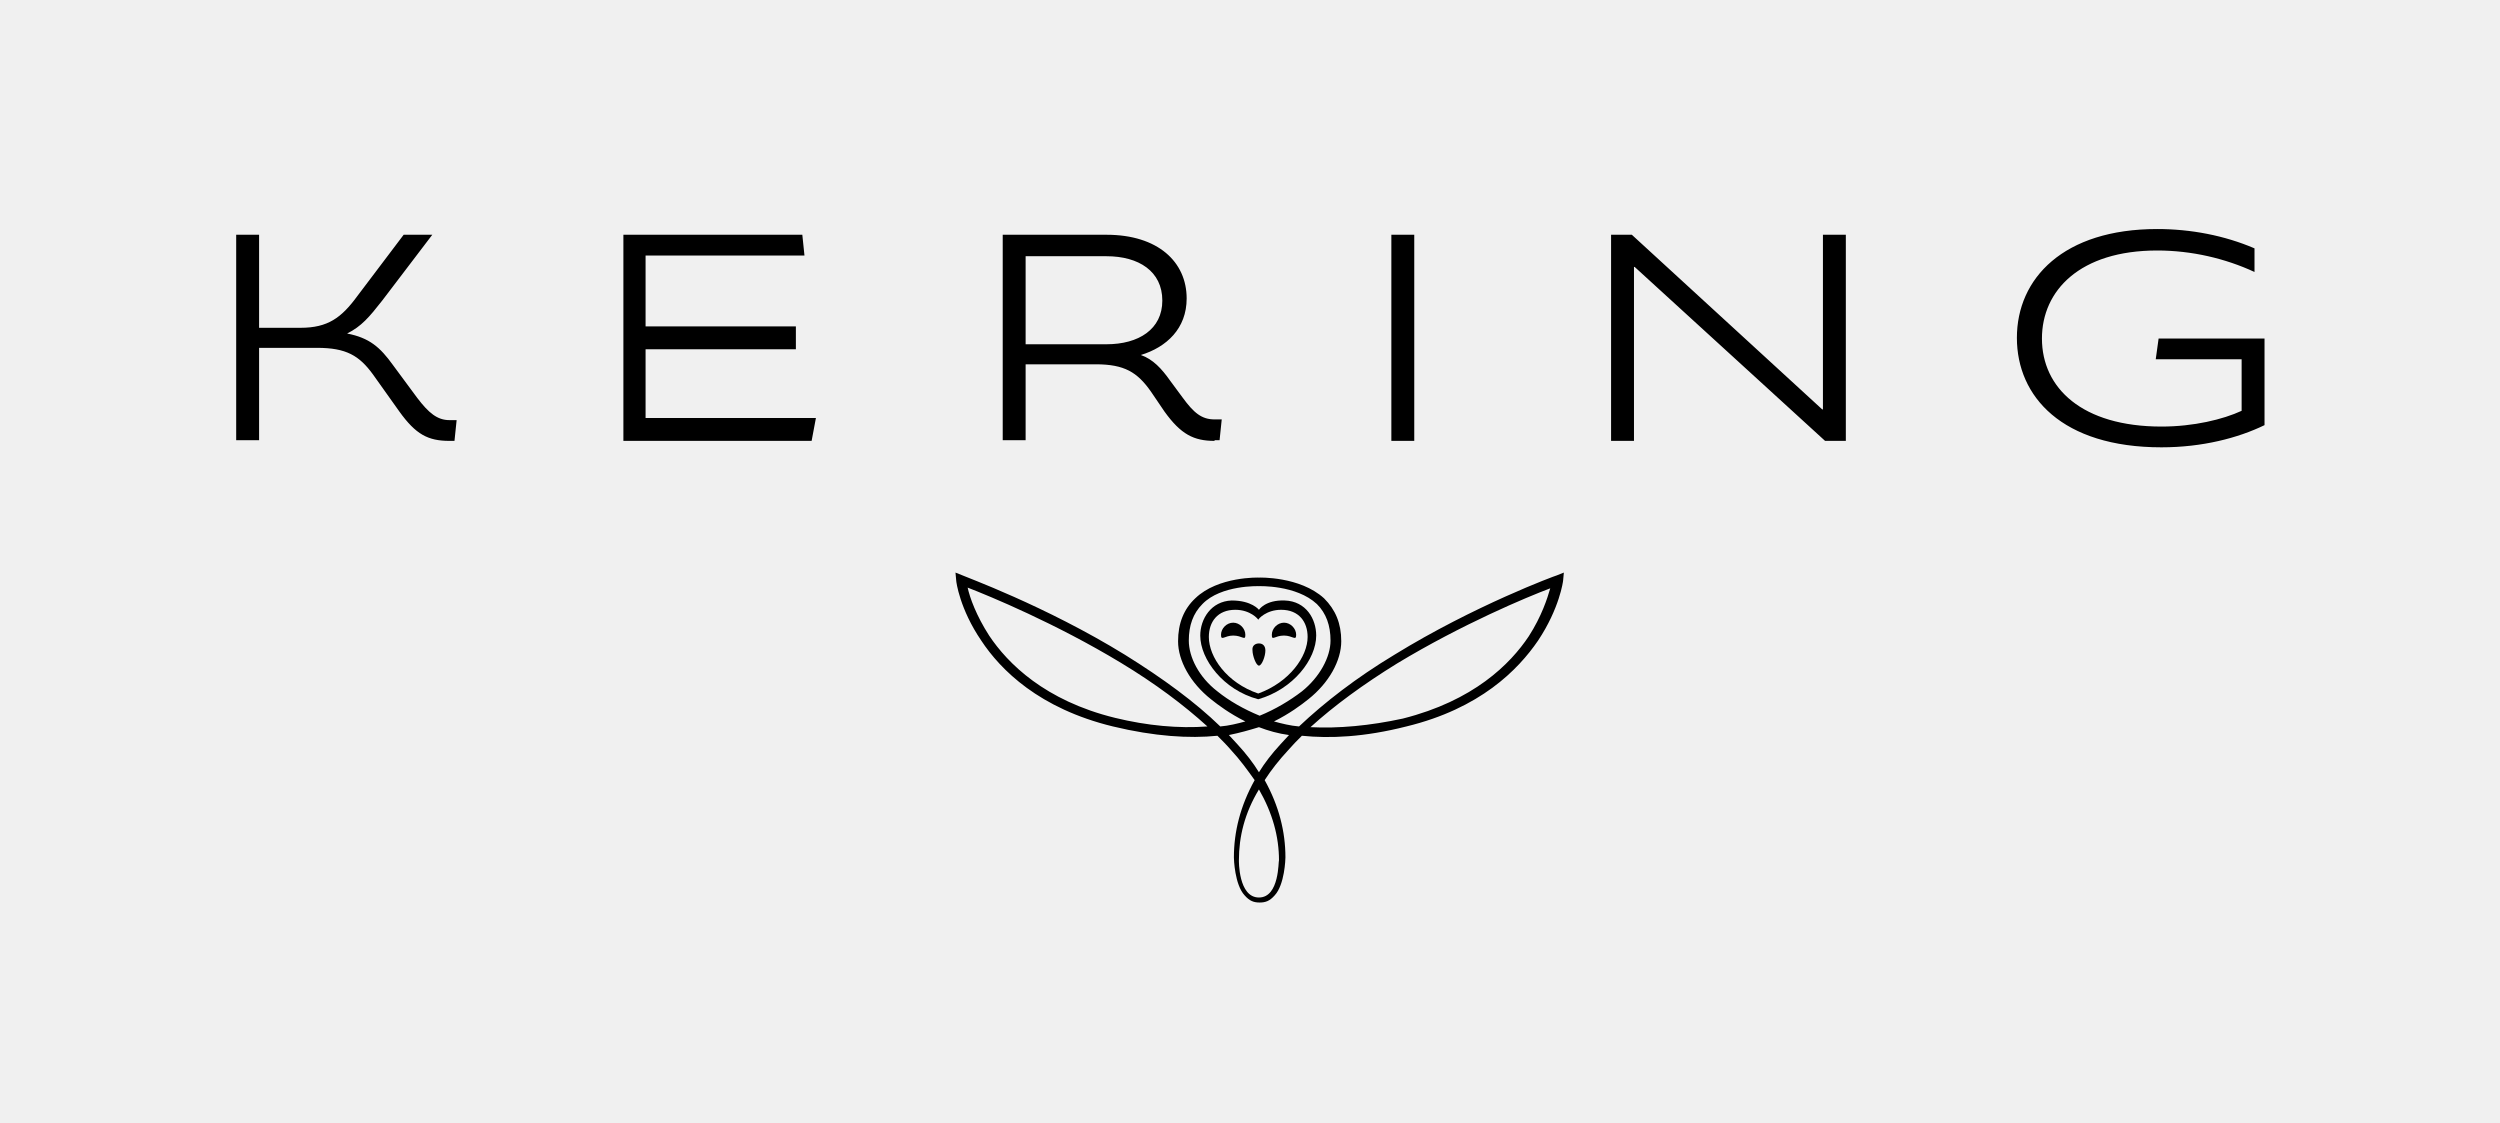
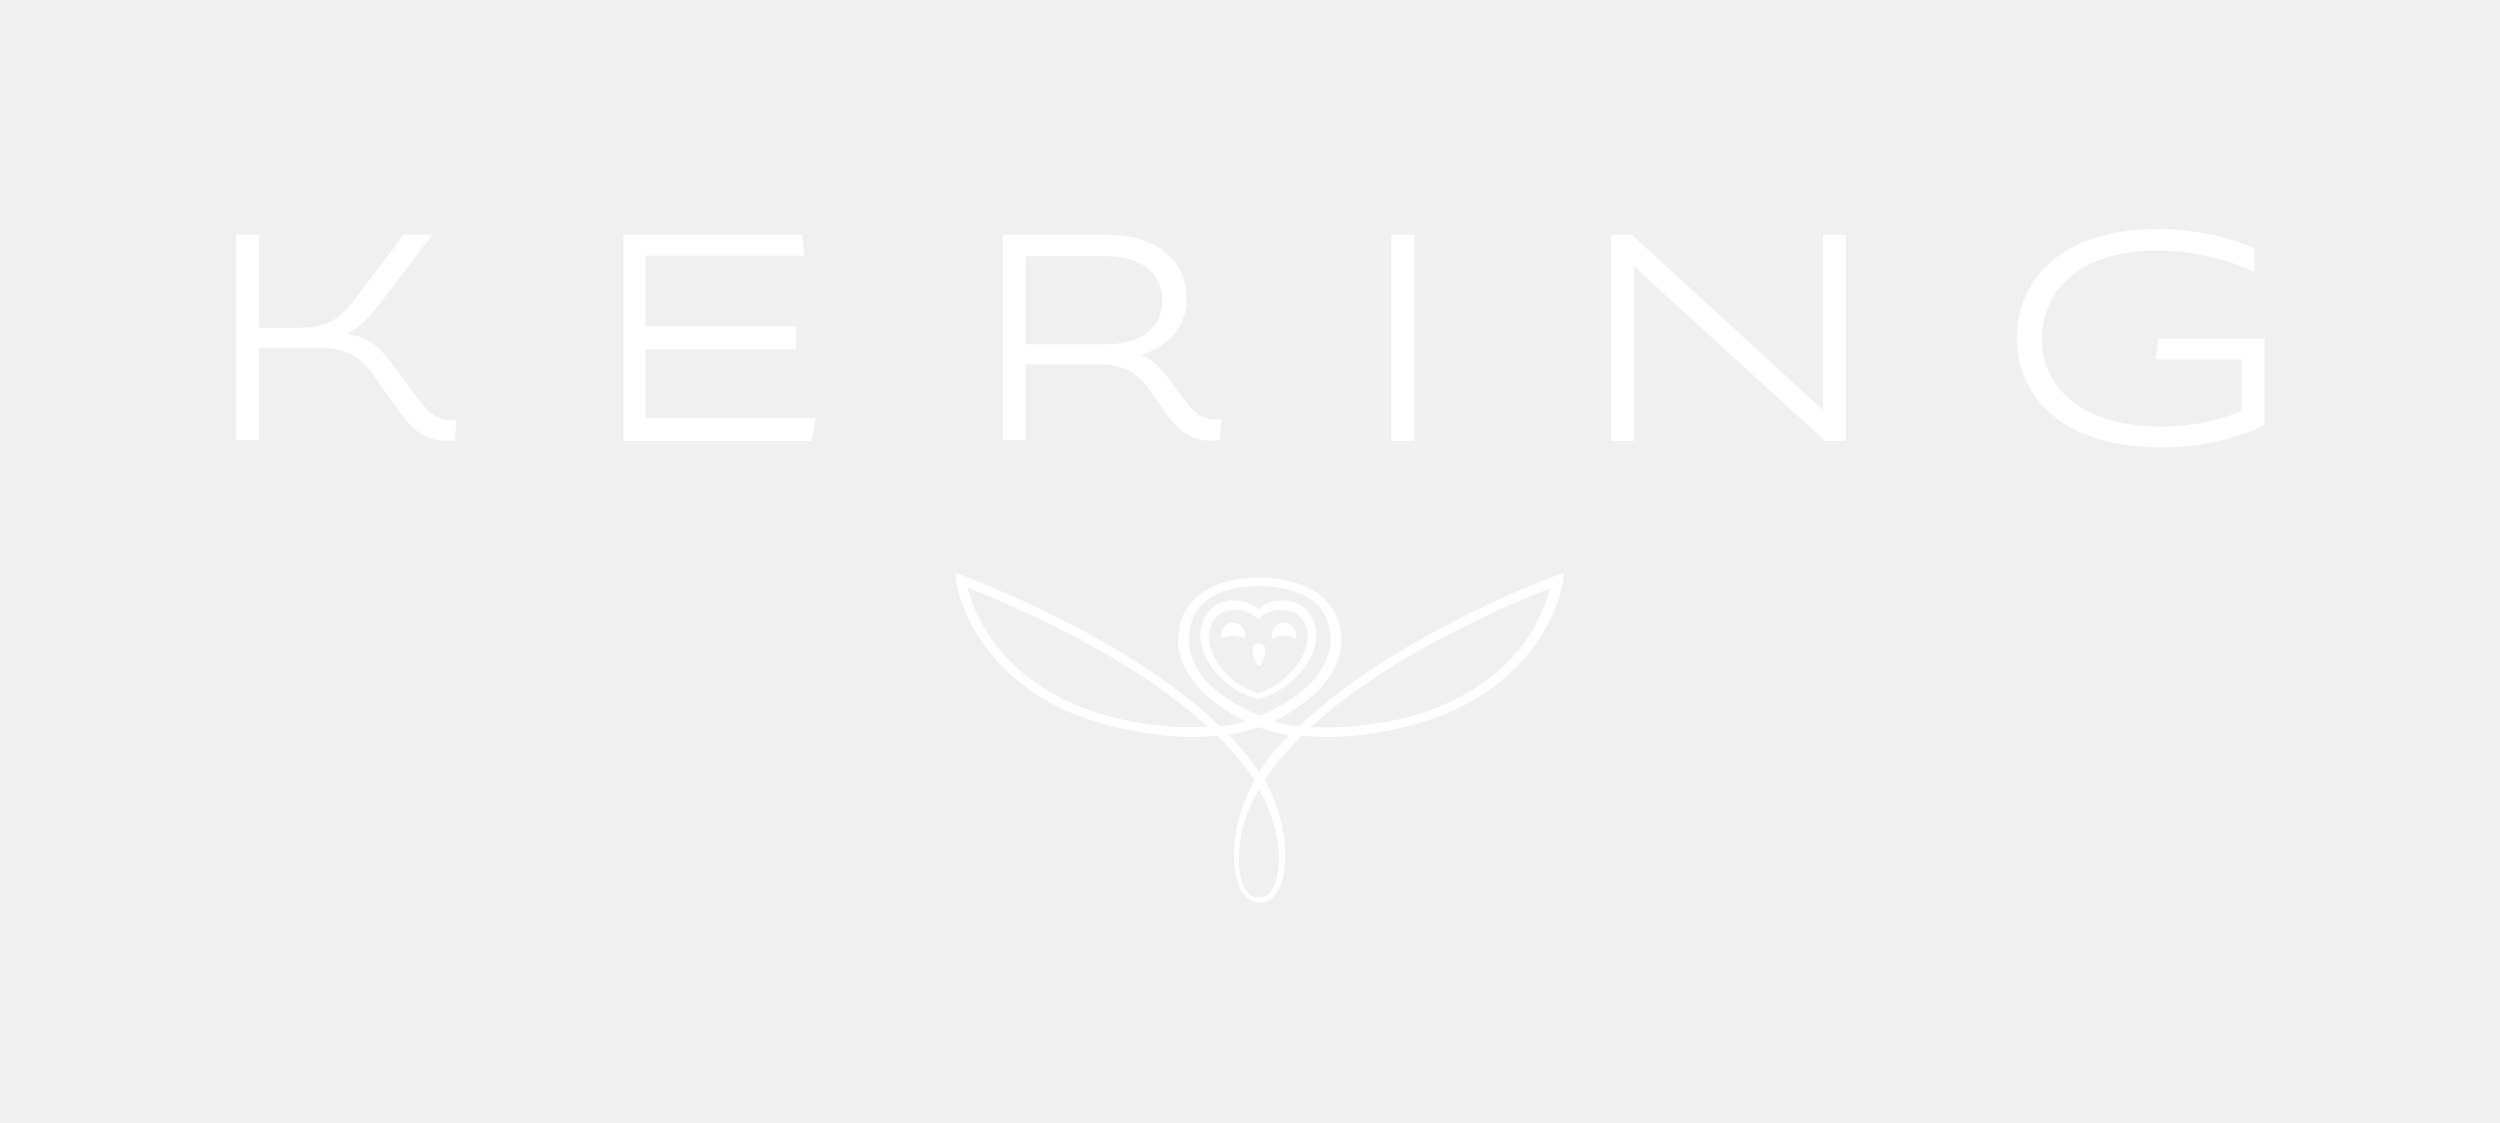
<svg xmlns="http://www.w3.org/2000/svg" version="1.1" id="Calque_1" x="0px" y="0px" viewBox="0 0 349.3 156.9" style="enable-background:new 0 0 349.3 156.9;" xml:space="preserve">
  <style type="text/css">
	.st0{fill:none;}
</style>
  <rect x="0.2" class="st0" width="349.1" height="159" />
  <g>
    <g>
-       <path d="M62.8,61.6c-3,0-4.7-0.9-7-4.1l-3.7-5.2c-1.9-2.6-3.7-3.7-7.8-3.7h-8.1v12.9H33V32.8h3.2v13H42c3.8,0,5.7-1.4,7.9-4.4    l6.5-8.6h4l-7,9.2c-1.8,2.3-2.9,3.6-4.9,4.6l0,0c3.1,0.6,4.6,1.9,6.4,4.4l3.4,4.6c1.6,2.1,2.8,3.1,4.5,3.1h1l-0.3,2.9L62.8,61.6    L62.8,61.6z M87.1,61.6V32.8h25l0.3,2.9H90.2v9.9h21v3.2h-21v9.6H114l-0.6,3.2L87.1,61.6L87.1,61.6z M169.7,61.6    c-2.9,0-4.7-0.9-7-4.1l-1.9-2.8c-1.9-2.7-3.7-3.8-7.7-3.8h-9.8v10.6h-3.2V32.8h14.5c7.2,0,11.2,3.8,11.2,8.9    c0,4.2-2.8,6.8-6.4,7.9l0,0c1.7,0.6,2.9,1.9,4.1,3.6l1.7,2.3c1.6,2.2,2.7,3.1,4.5,3.1h1l-0.3,2.9h-0.7V61.6z M154.6,35.8h-11.3    v12.3h11.3c4.5,0,7.8-2.1,7.8-6.1C162.4,37.9,159.1,35.8,154.6,35.8z M194.4,61.6V32.8h3.2v28.8H194.4z M255,61.6l-26.6-24.3h-0.1    v24.3h-3.2V32.8h2.9l26.6,24.4h0.1V32.8h3.2v28.8H255z M302,62.5c-13.9,0-20.2-7.1-20.2-15.3c0-8.3,6.5-15.2,19.6-15.2    c4.7,0,9.4,0.9,13.6,2.7V38c-4.1-1.9-8.8-3-13.6-3c-10.8,0-16.1,5.6-16.1,12.3c0,6.9,5.6,12.3,16.7,12.3c4.5,0,8.6-1,11.2-2.2    v-7.2h-12l0.4-2.9h14.8v12.1C312.7,61.2,307.7,62.5,302,62.5z" />
+       <path fill="#FFFFFF" d="M62.8,61.6c-3,0-4.7-0.9-7-4.1l-3.7-5.2c-1.9-2.6-3.7-3.7-7.8-3.7h-8.1v12.9H33V32.8h3.2v13H42c3.8,0,5.7-1.4,7.9-4.4    l6.5-8.6h4l-7,9.2c-1.8,2.3-2.9,3.6-4.9,4.6l0,0c3.1,0.6,4.6,1.9,6.4,4.4l3.4,4.6c1.6,2.1,2.8,3.1,4.5,3.1h1l-0.3,2.9L62.8,61.6    L62.8,61.6z M87.1,61.6V32.8h25l0.3,2.9H90.2v9.9h21v3.2h-21v9.6H114l-0.6,3.2L87.1,61.6L87.1,61.6z M169.7,61.6    c-2.9,0-4.7-0.9-7-4.1l-1.9-2.8c-1.9-2.7-3.7-3.8-7.7-3.8h-9.8v10.6h-3.2V32.8h14.5c7.2,0,11.2,3.8,11.2,8.9    c0,4.2-2.8,6.8-6.4,7.9l0,0c1.7,0.6,2.9,1.9,4.1,3.6l1.7,2.3c1.6,2.2,2.7,3.1,4.5,3.1h1l-0.3,2.9h-0.7V61.6z M154.6,35.8h-11.3    v12.3h11.3c4.5,0,7.8-2.1,7.8-6.1C162.4,37.9,159.1,35.8,154.6,35.8z M194.4,61.6V32.8h3.2v28.8H194.4z M255,61.6l-26.6-24.3h-0.1    v24.3h-3.2V32.8h2.9l26.6,24.4h0.1V32.8h3.2v28.8H255z M302,62.5c-13.9,0-20.2-7.1-20.2-15.3c0-8.3,6.5-15.2,19.6-15.2    c4.7,0,9.4,0.9,13.6,2.7V38c-4.1-1.9-8.8-3-13.6-3c-10.8,0-16.1,5.6-16.1,12.3c0,6.9,5.6,12.3,16.7,12.3c4.5,0,8.6-1,11.2-2.2    v-7.2h-12l0.4-2.9h14.8v12.1C312.7,61.2,307.7,62.5,302,62.5z" />
    </g>
  </g>
-   <path d="M170.6,88.7c0,0.9,0.5,0.1,1.7,0.1c1.3,0,1.7,0.8,1.7-0.1s-0.8-1.7-1.7-1.7C171.4,87,170.6,87.8,170.6,88.7" />
-   <path d="M181.1,88.7c0,0.9-0.5,0.1-1.7,0.1c-1.3,0-1.7,0.8-1.7-0.1s0.8-1.7,1.7-1.7C180.3,87,181.1,87.8,181.1,88.7" />
-   <path d="M172.6,85.2c-2.5,0-3.7,1.7-3.7,3.8c0,2.8,2.5,6.4,6.9,7.9c4.4-1.6,6.9-5.2,6.9-7.9c0-2.1-1.2-3.8-3.7-3.8  c-2.1,0-3.2,1.3-3.2,1.4C175.8,86.5,174.7,85.2,172.6,85.2 M175.9,85.2c0,0,0.9-1.4,3.6-1.3c3,0.1,4.4,2.6,4.4,4.9  c0,3.3-3.2,7.5-8.1,8.9c-4.9-1.3-8.1-5.6-8.1-8.9c0-2.3,1.5-4.8,4.4-4.9C174.9,83.9,175.9,85.2,175.9,85.2" />
-   <path d="M175.9,89.9L175.9,89.9c0.5,0,0.9,0.3,0.9,1c0,0.8-0.5,2.1-0.9,2.1s-0.9-1.4-0.9-2.1C174.9,90.2,175.4,89.9,175.9,89.9" />
-   <path d="M175.9,101.6c1.3,0.5,2.7,0.9,4.2,1.1c-0.4,0.4-0.8,0.9-1.2,1.3c-1.2,1.3-2.2,2.6-3,3.9c-0.8-1.3-1.8-2.6-3-3.9  c-0.4-0.4-0.8-0.9-1.2-1.3C173.2,102.4,174.6,102,175.9,101.6 M175.9,125.4c-2.9,0-2.8-5.2-2.8-5.2c0-3.3,0.8-6.6,2.8-9.9  c1.9,3.3,2.8,6.6,2.8,9.9C178.6,120.2,178.8,125.4,175.9,125.4 M175.9,81.9c0,0,5.2-0.2,8.1,2.5c1.3,1.3,1.9,3,1.9,5.1  c0,2.3-1.5,5.1-4,7.1c-1.7,1.3-3.7,2.5-5.9,3.4c-2.2-0.9-4.3-2.1-5.9-3.4c-2.6-2-4-4.8-4-7.1c0-2.1,0.6-3.8,1.9-5.1  C170.6,81.7,175.9,81.9,175.9,81.9 M183.1,101.6c3.3-3,7.4-6,12.1-8.9c9.1-5.5,18.2-9.3,21.4-10.5c-0.4,1.4-1.2,3.9-3,6.7  c-2.6,3.9-7.7,9-17.6,11.5C191.4,101.4,187,101.8,183.1,101.6 M155.8,100.3c-9.8-2.4-15-7.6-17.6-11.5c-1.8-2.8-2.7-5.3-3-6.7  c3.1,1.2,12.3,5,21.4,10.5c4.8,2.9,8.8,5.9,12.1,8.9C164.7,101.8,160.3,101.4,155.8,100.3 M175.9,80.7c0,0-5.7-0.2-8.9,2.9  c-1.6,1.5-2.4,3.5-2.4,6c0,2.7,1.7,5.8,4.6,8.1c1,0.8,2.6,2,4.8,3.1c-1.1,0.3-2.3,0.6-3.5,0.7c-3.5-3.4-8-6.7-13.3-10  c-11.2-6.9-22.6-11-22.7-11.1l-1-0.4l0.1,1.1c0,0.2,0.5,4,3.5,8.4c2.7,4.1,8.1,9.5,18.4,12c5.8,1.4,10.7,1.7,14.6,1.3  c0.7,0.7,1.3,1.3,1.9,2c1.3,1.4,2.3,2.8,3.3,4.2c-2,3.6-2.9,7.2-2.9,10.8c0,0.2,0.1,3.8,1.5,5.3c0.7,0.8,1.3,1,2.1,1s1.4-0.2,2.1-1  c1.4-1.5,1.5-5.1,1.5-5.3c0-3.6-0.9-7.2-2.9-10.8c0.9-1.4,2-2.8,3.3-4.2c0.6-0.7,1.2-1.3,1.9-2c3.9,0.4,8.7,0.2,14.6-1.3  c10.3-2.5,15.6-7.9,18.4-12c3-4.5,3.5-8.3,3.5-8.4l0.1-1.1l-1,0.4c-0.1,0-11.5,4.2-22.7,11.1c-5.3,3.2-9.7,6.6-13.3,10  c-1.2-0.1-2.4-0.4-3.5-0.7c2.2-1.1,3.8-2.3,4.8-3.1c2.9-2.3,4.6-5.4,4.6-8.1c0-2.5-0.8-4.4-2.4-6C181.6,80.5,175.9,80.7,175.9,80.7" />
+   <path fill="#FFFFFF" d="M170.6,88.7c0,0.9,0.5,0.1,1.7,0.1c1.3,0,1.7,0.8,1.7-0.1s-0.8-1.7-1.7-1.7C171.4,87,170.6,87.8,170.6,88.7" />
+   <path fill="#FFFFFF" d="M181.1,88.7c0,0.9-0.5,0.1-1.7,0.1c-1.3,0-1.7,0.8-1.7-0.1s0.8-1.7,1.7-1.7C180.3,87,181.1,87.8,181.1,88.7" />
+   <path fill="#FFFFFF" d="M172.6,85.2c-2.5,0-3.7,1.7-3.7,3.8c0,2.8,2.5,6.4,6.9,7.9c4.4-1.6,6.9-5.2,6.9-7.9c0-2.1-1.2-3.8-3.7-3.8  c-2.1,0-3.2,1.3-3.2,1.4C175.8,86.5,174.7,85.2,172.6,85.2 M175.9,85.2c0,0,0.9-1.4,3.6-1.3c3,0.1,4.4,2.6,4.4,4.9  c0,3.3-3.2,7.5-8.1,8.9c-4.9-1.3-8.1-5.6-8.1-8.9c0-2.3,1.5-4.8,4.4-4.9C174.9,83.9,175.9,85.2,175.9,85.2" />
+   <path fill="#FFFFFF" d="M175.9,89.9L175.9,89.9c0.5,0,0.9,0.3,0.9,1c0,0.8-0.5,2.1-0.9,2.1s-0.9-1.4-0.9-2.1C174.9,90.2,175.4,89.9,175.9,89.9" />
+   <path fill="#FFFFFF" d="M175.9,101.6c1.3,0.5,2.7,0.9,4.2,1.1c-0.4,0.4-0.8,0.9-1.2,1.3c-1.2,1.3-2.2,2.6-3,3.9c-0.8-1.3-1.8-2.6-3-3.9  c-0.4-0.4-0.8-0.9-1.2-1.3C173.2,102.4,174.6,102,175.9,101.6 M175.9,125.4c-2.9,0-2.8-5.2-2.8-5.2c0-3.3,0.8-6.6,2.8-9.9  c1.9,3.3,2.8,6.6,2.8,9.9C178.6,120.2,178.8,125.4,175.9,125.4 M175.9,81.9c0,0,5.2-0.2,8.1,2.5c1.3,1.3,1.9,3,1.9,5.1  c0,2.3-1.5,5.1-4,7.1c-1.7,1.3-3.7,2.5-5.9,3.4c-2.2-0.9-4.3-2.1-5.9-3.4c-2.6-2-4-4.8-4-7.1c0-2.1,0.6-3.8,1.9-5.1  C170.6,81.7,175.9,81.9,175.9,81.9 M183.1,101.6c3.3-3,7.4-6,12.1-8.9c9.1-5.5,18.2-9.3,21.4-10.5c-0.4,1.4-1.2,3.9-3,6.7  c-2.6,3.9-7.7,9-17.6,11.5C191.4,101.4,187,101.8,183.1,101.6 M155.8,100.3c-9.8-2.4-15-7.6-17.6-11.5c-1.8-2.8-2.7-5.3-3-6.7  c3.1,1.2,12.3,5,21.4,10.5c4.8,2.9,8.8,5.9,12.1,8.9C164.7,101.8,160.3,101.4,155.8,100.3 M175.9,80.7c0,0-5.7-0.2-8.9,2.9  c-1.6,1.5-2.4,3.5-2.4,6c0,2.7,1.7,5.8,4.6,8.1c1,0.8,2.6,2,4.8,3.1c-1.1,0.3-2.3,0.6-3.5,0.7c-3.5-3.4-8-6.7-13.3-10  c-11.2-6.9-22.6-11-22.7-11.1l-1-0.4l0.1,1.1c0,0.2,0.5,4,3.5,8.4c2.7,4.1,8.1,9.5,18.4,12c5.8,1.4,10.7,1.7,14.6,1.3  c0.7,0.7,1.3,1.3,1.9,2c1.3,1.4,2.3,2.8,3.3,4.2c-2,3.6-2.9,7.2-2.9,10.8c0,0.2,0.1,3.8,1.5,5.3c0.7,0.8,1.3,1,2.1,1s1.4-0.2,2.1-1  c1.4-1.5,1.5-5.1,1.5-5.3c0-3.6-0.9-7.2-2.9-10.8c0.9-1.4,2-2.8,3.3-4.2c0.6-0.7,1.2-1.3,1.9-2c3.9,0.4,8.7,0.2,14.6-1.3  c10.3-2.5,15.6-7.9,18.4-12c3-4.5,3.5-8.3,3.5-8.4l0.1-1.1l-1,0.4c-0.1,0-11.5,4.2-22.7,11.1c-5.3,3.2-9.7,6.6-13.3,10  c-1.2-0.1-2.4-0.4-3.5-0.7c2.2-1.1,3.8-2.3,4.8-3.1c2.9-2.3,4.6-5.4,4.6-8.1c0-2.5-0.8-4.4-2.4-6C181.6,80.5,175.9,80.7,175.9,80.7" />
</svg>
